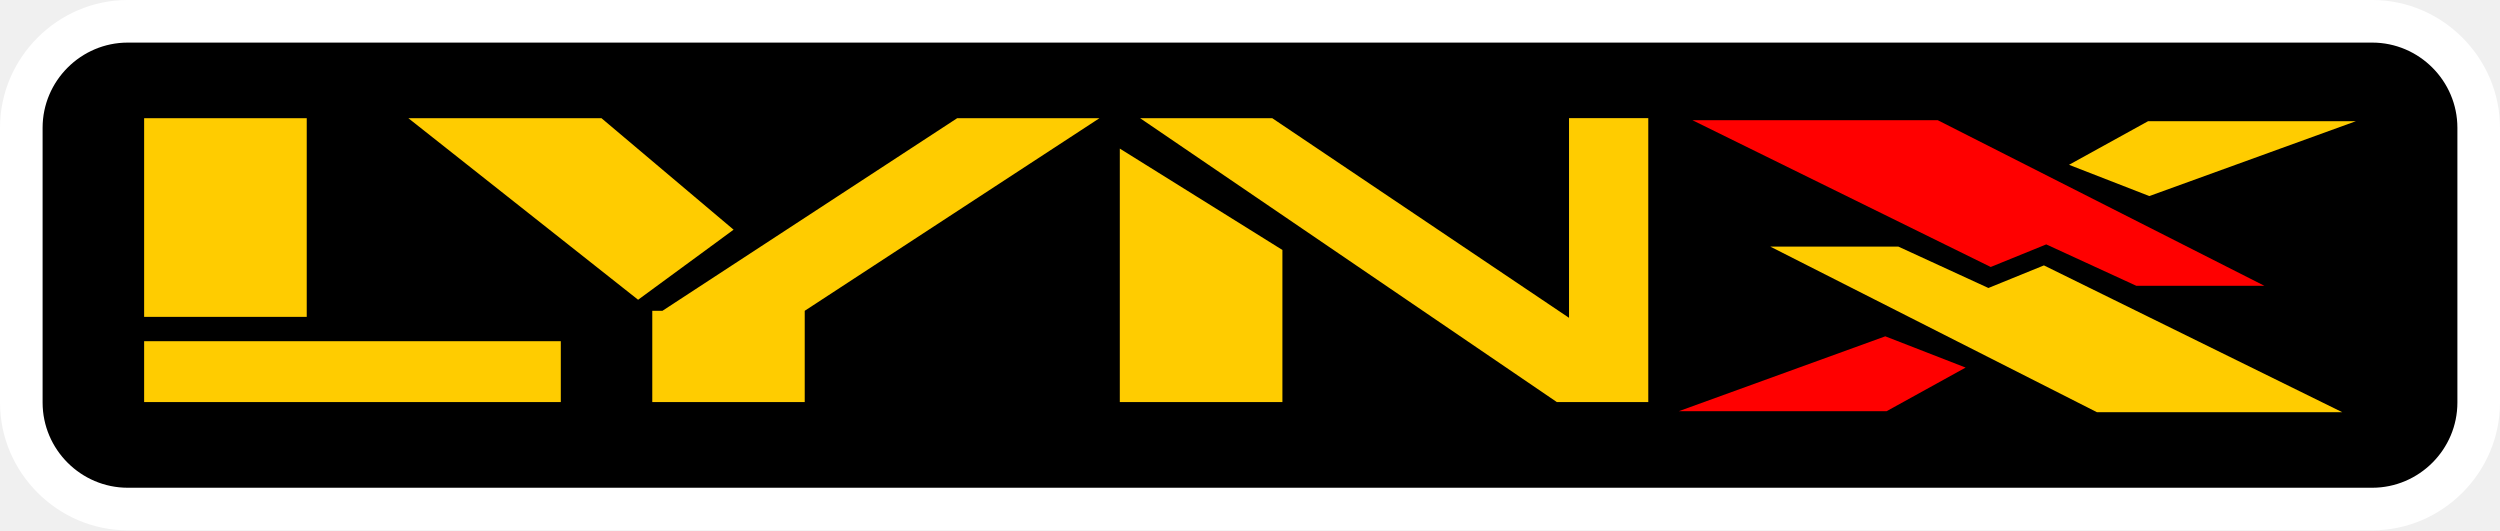
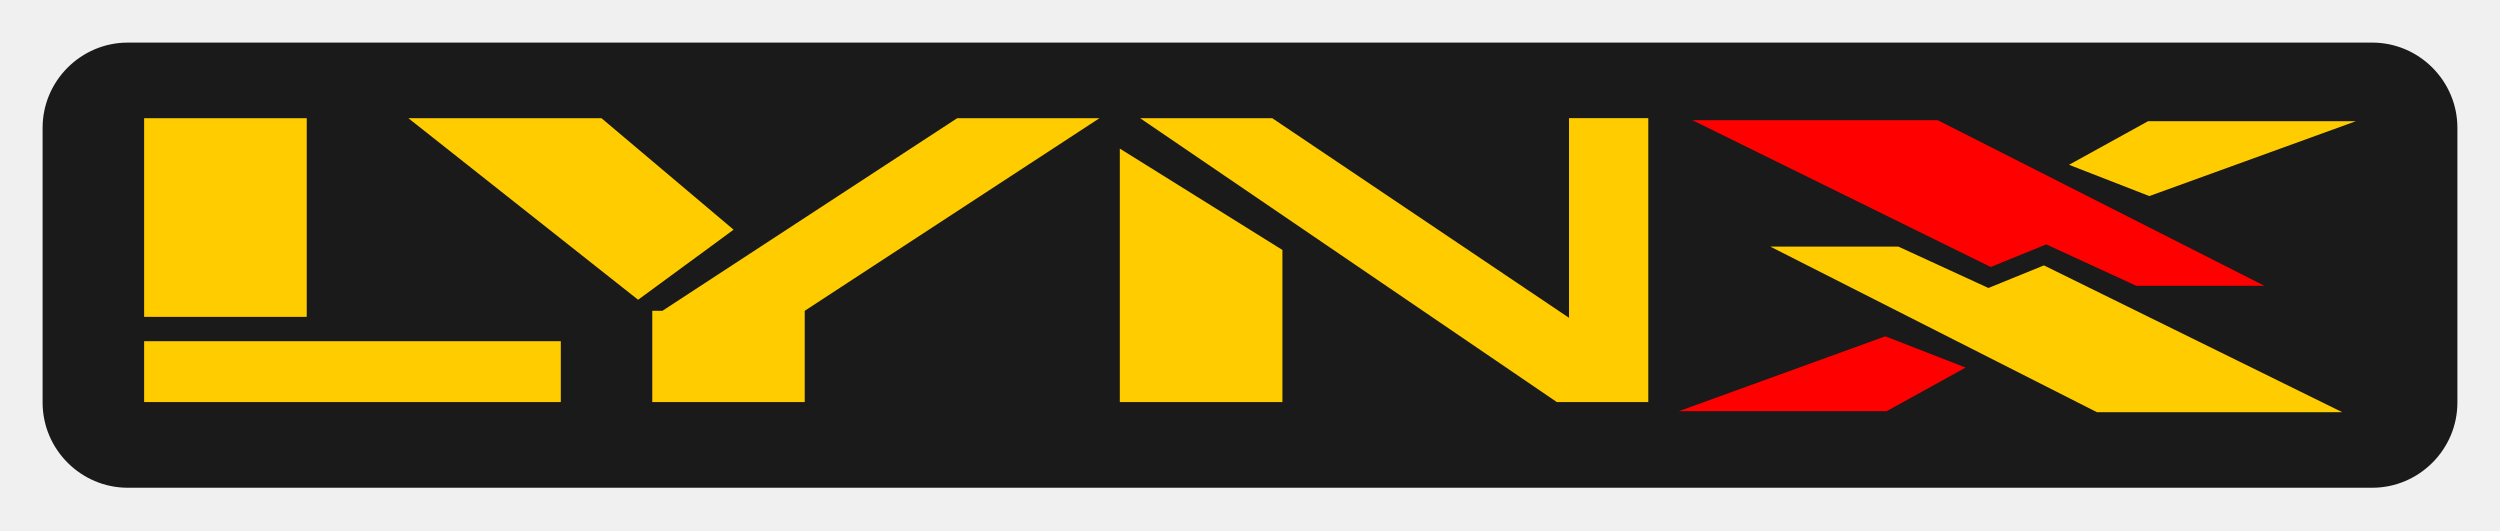
<svg xmlns="http://www.w3.org/2000/svg" width="600" height="127.282" xml:space="preserve" version="1.1" id="svg3" viewBox="0 0 586.93 124.51">
-   <defs id="defs3" />
-   <g id="path1" style="opacity:1;paint-order:markers stroke fill" transform="translate(10,10)">
-     <path style="baseline-shift:baseline;display:inline;overflow:visible;vector-effect:none;fill:#ffffff;stroke-linecap:round;stroke-linejoin:round;paint-order:markers stroke fill;enable-background:accumulate;stop-color:#000000;stop-opacity:1" d="M 20,-10 C 3.545,-10 -10,3.545 -10,20 v 64.51 c 0,16.455 13.545,30 30,30 h 526.93 c 16.455,0 30,-13.545 30,-30 V 20 c 0,-16.455 -13.545,-30 -30,-30 z m 0,20 h 526.93 c 5.545,0 10,4.455 10,10 v 64.51 c 0,5.545 -4.455,10 -10,10 H 20 c -5.545,0 -10,-4.455 -10,-10 V 20 c 0,-5.545 4.455,-10 10,-10 z" id="path4" />
-     <path style="baseline-shift:baseline;display:inline;overflow:visible;vector-effect:none;stroke-linecap:round;stroke-linejoin:round;paint-order:markers stroke fill;enable-background:accumulate;stop-color:#000000;stop-opacity:1" d="m 566.929,84.51 c 0,11 -9,20 -20,20 H 20 c -11,0 -20,-9 -20,-20 V 20 C 0,9 9,0 20,0 h 526.929 c 11,0 20,9 20,20 z" id="path5" />
-   </g>
+   <defs id="defs3">
+         
+         
+     </defs>
+   <path style="baseline-shift:baseline;display:none;overflow:visible;vector-effect:none;fill:#ffffff;stroke-linecap:round;stroke-linejoin:round;paint-order:markers stroke fill;enable-background:accumulate;stop-color:#000000" d="M 30,0 C 13.545,0 0,13.545 0,30 v 64.51 c 0,16.455 13.545,30 30,30 h 526.93 c 16.455,0 30,-13.545 30,-30 V 30 c 0,-16.455 -13.545,-30 -30,-30 z m 0,20 h 526.93 c 5.545,0 10,4.455 10,10 v 64.51 c 0,5.545 -4.455,10 -10,10 H 30 c -5.545,0 -10,-4.455 -10,-10 V 30 c 0,-5.545 4.455,-10 10,-10 z" id="path4" />
+   <path style="baseline-shift:baseline;display:inline;overflow:visible;vector-effect:none;stroke-linecap:round;stroke-linejoin:round;paint-order:markers stroke fill;enable-background:accumulate;stop-color:#000000;fill:#1a1a1a;fill-opacity:1" d="m 576.929,94.51 c 0,11 -9,20 -20,20 H 30 c -11,0 -20,-9 -20,-20 V 30 C 10,19 19,10 30,10 h 526.929 c 11,0 20,9 20,20 z" id="path5" />
  <path fill="#ff0000" d="M 442.612,78.958 394.13,96.539 h 48.791 L 461.475,86.296 Z M 397.336,28.221 h 57.596 l 76.685,38.876 h -30.072 l -21.144,-9.72 -13.036,5.304 z" id="path2" />
  <path fill="#ffcc00" d="m 504.603,46.031 48.488,-17.573 h -48.789 l -18.553,10.235 z m 45.283,50.737 H 492.291 L 415.605,57.892 h 30.071 l 21.146,9.721 13.035,-5.305 z M 33.837,27.749 h 38.175 v 46.65 H 33.837 Z m 0,52.361 h 97.824 V 94.391 H 33.837 Z M 95.87,27.749 h 45.34 l 31.017,26.177 -22.42,16.449 z m 57.266,45.218 v 21.425 h 35.791 V 72.967 l 69.198,-45.218 h -33.407 l -69.192,45.218 z m 109.763,-38.082 38.175,23.801 v 35.706 h -38.175 z m 4.768,-7.136 97.831,66.643 h 21.474 V 27.742 H 368.361 V 74.613 L 298.69,27.749 Z" id="path3" />
</svg>
